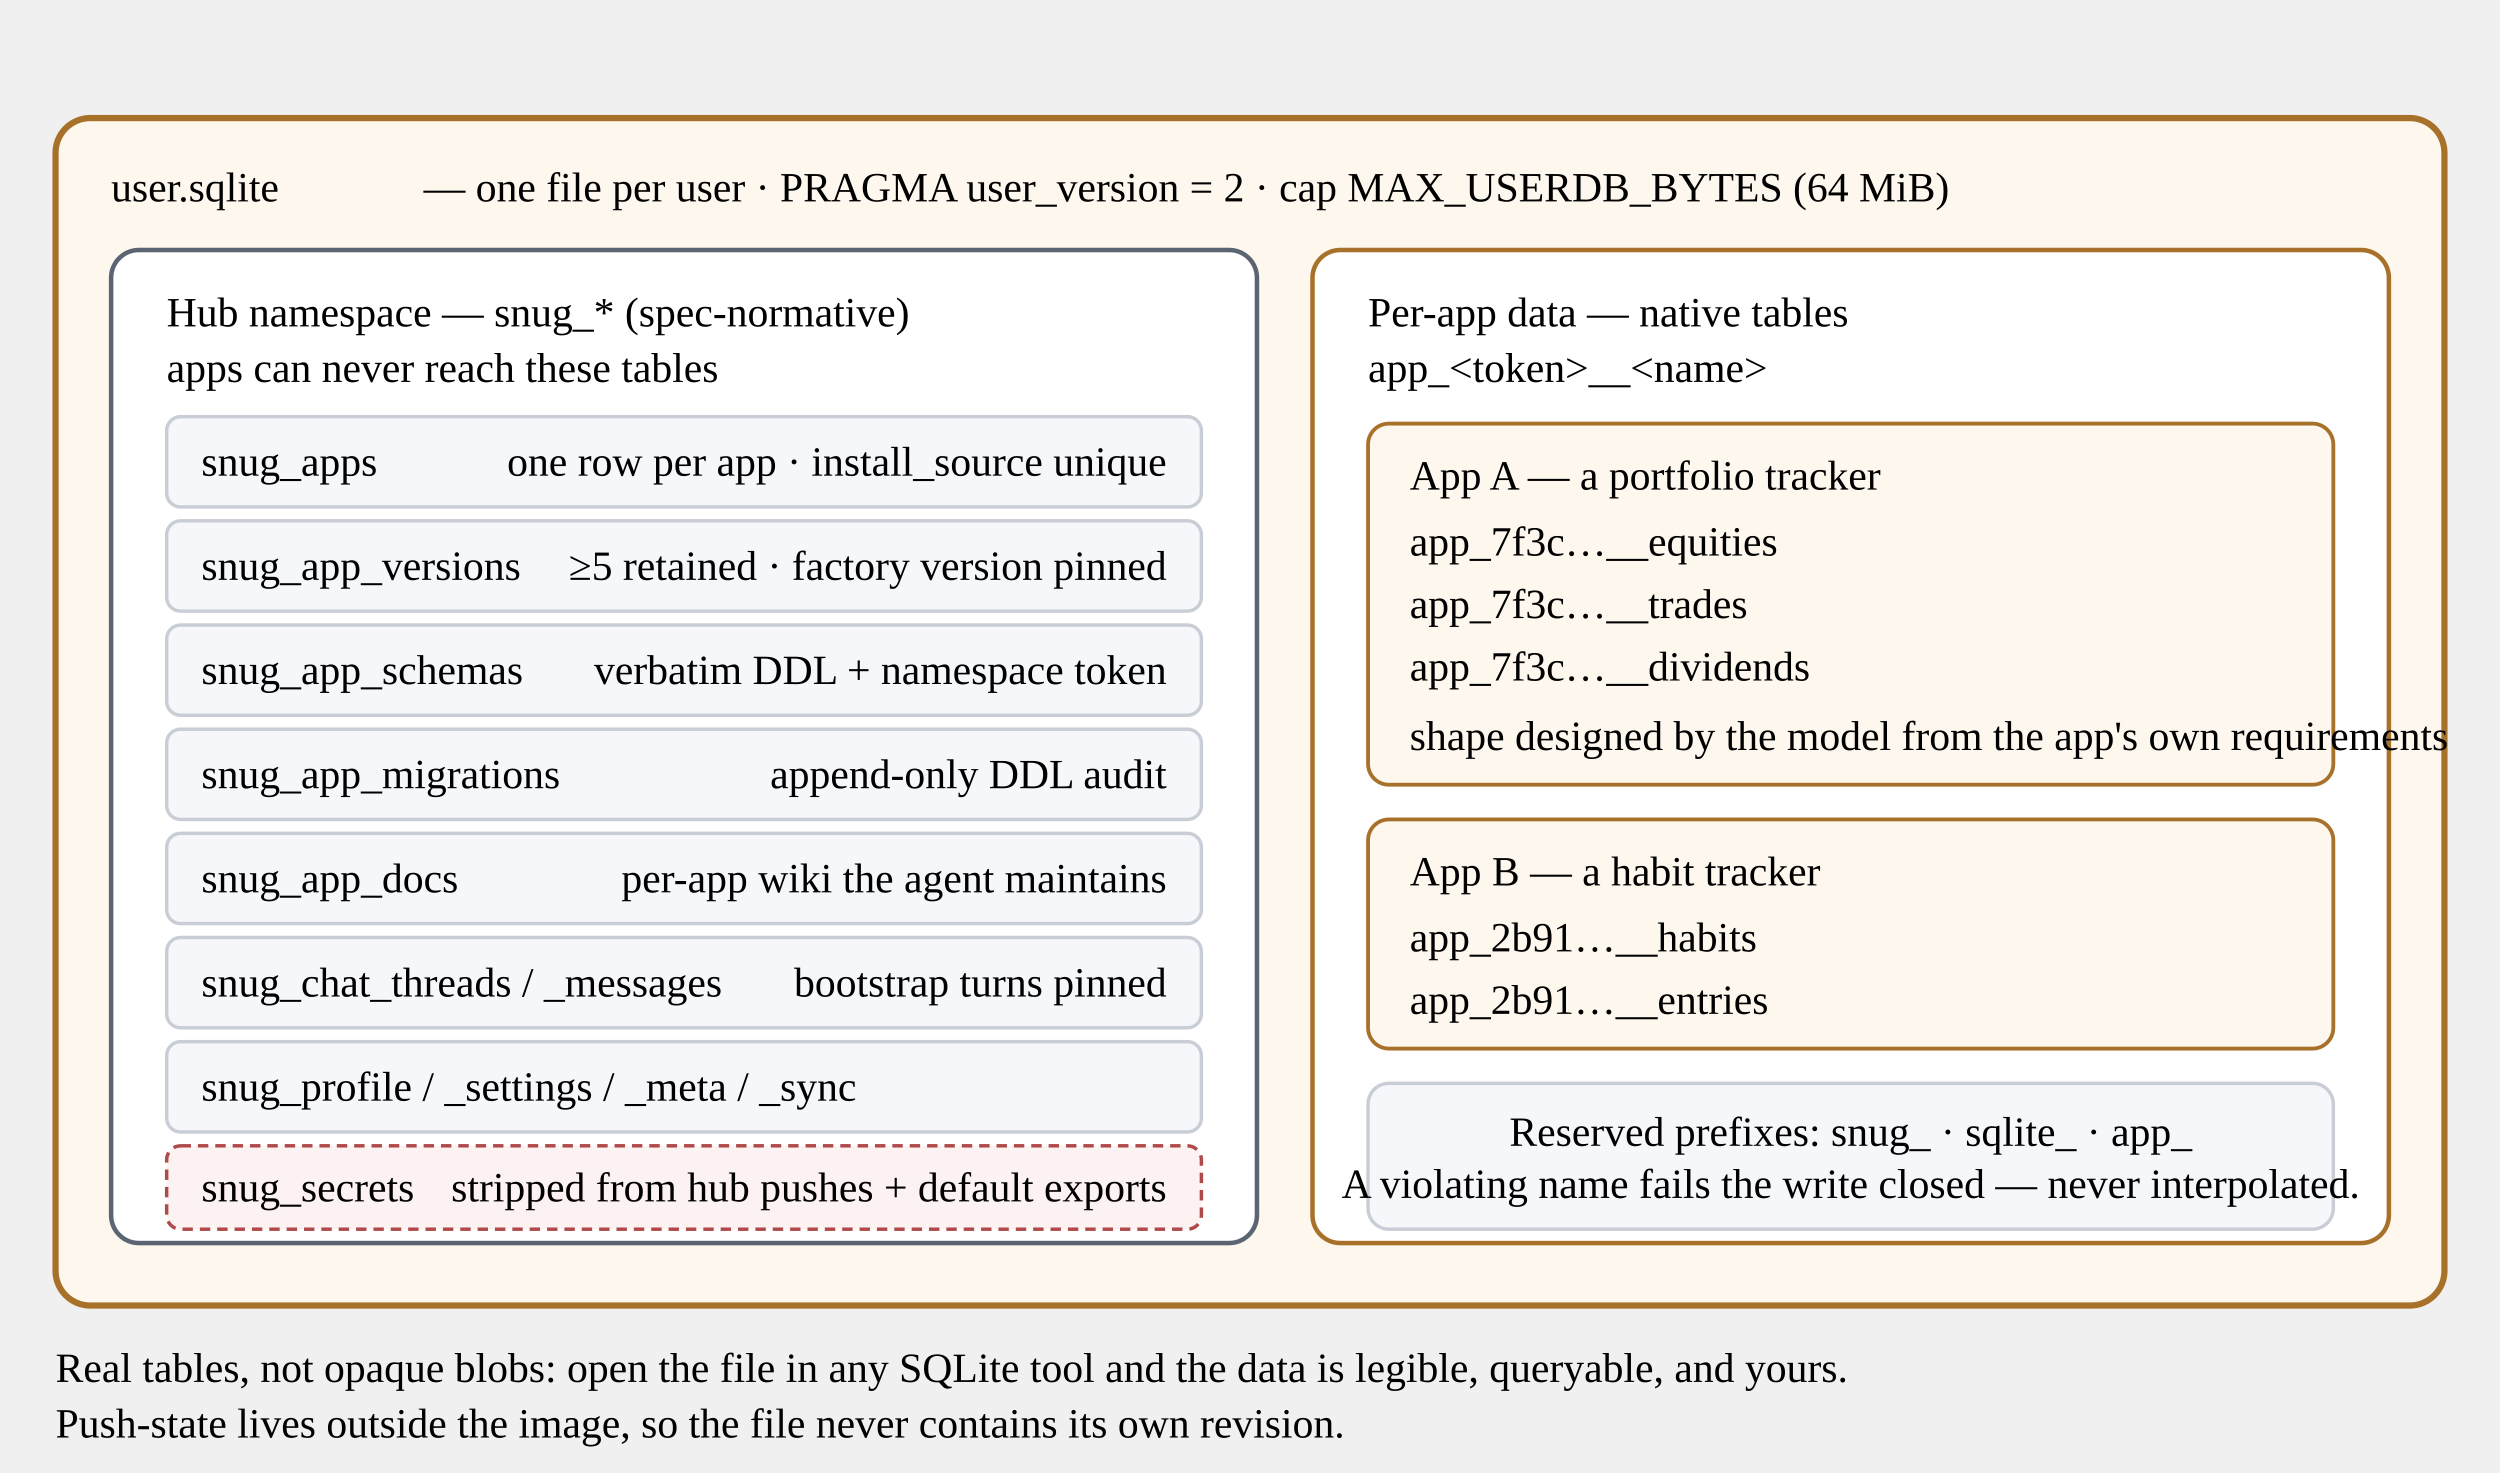
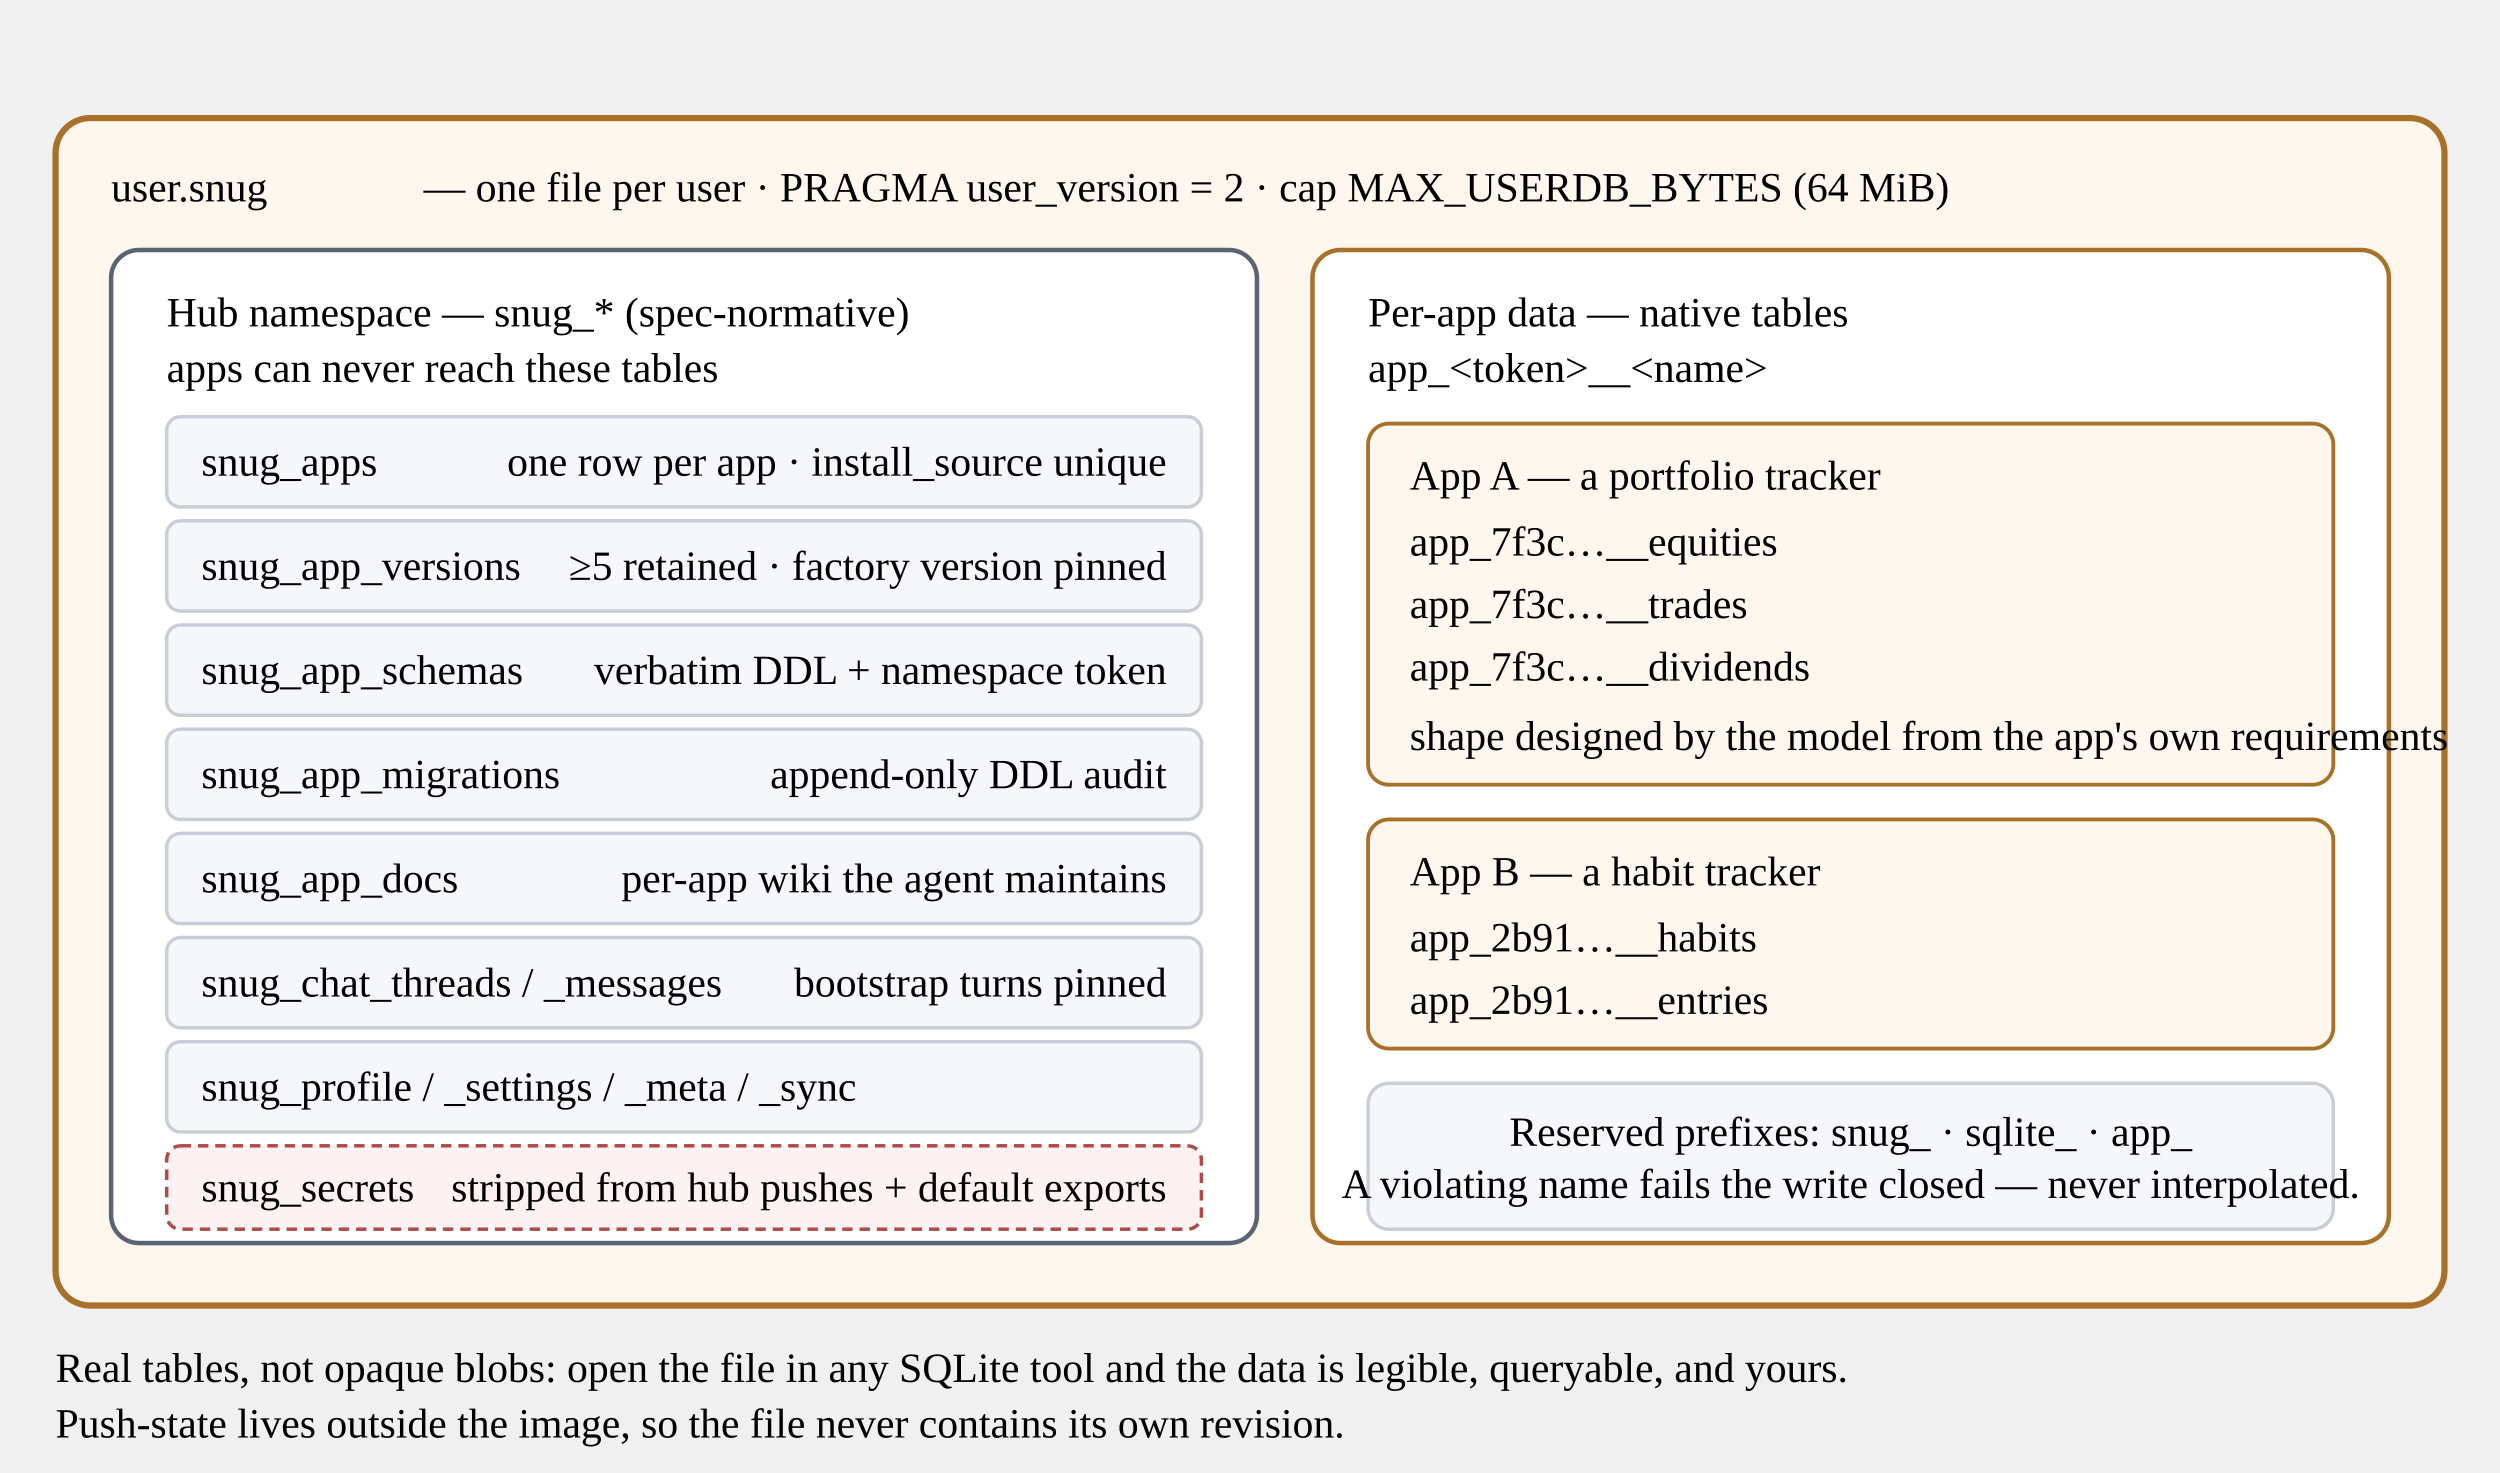
<svg xmlns="http://www.w3.org/2000/svg" viewBox="0 0 720 424" role="img" aria-label="The user database layout: hub-namespace tables and native per-app tables inside one SQLite file">
  <rect x="16" y="34" width="688" height="342" rx="10" fill="#fdf7ee" stroke="#a8712a" stroke-width="1.8" />
-   <text x="32" y="58" class="f-title">user.sqlite</text>
+   <text x="32" y="58" class="f-title">user.snug</text>
  <text x="122" y="58" class="f-tiny">— one file per user · PRAGMA user_version = 2 · cap MAX_USERDB_BYTES (64 MiB)</text>
  <rect x="32" y="72" width="330" height="286" rx="8" fill="#fff" stroke="#5b6472" stroke-width="1.3" />
  <text x="48" y="94" class="f-label">Hub namespace — snug_* (spec-normative)</text>
  <text x="48" y="110" class="f-tiny">apps can never reach these tables</text>
  <g class="f-row">
    <rect x="48" y="120" width="298" height="26" rx="4" fill="#f5f7fa" stroke="#c9ced6" />
    <text x="58" y="137" class="f-mono-sm">snug_apps</text>
    <text x="336" y="137" text-anchor="end" class="f-tiny">one row per app · install_source unique</text>
    <rect x="48" y="150" width="298" height="26" rx="4" fill="#f5f7fa" stroke="#c9ced6" />
    <text x="58" y="167" class="f-mono-sm">snug_app_versions</text>
    <text x="336" y="167" text-anchor="end" class="f-tiny">≥5 retained · factory version pinned</text>
    <rect x="48" y="180" width="298" height="26" rx="4" fill="#f5f7fa" stroke="#c9ced6" />
    <text x="58" y="197" class="f-mono-sm">snug_app_schemas</text>
    <text x="336" y="197" text-anchor="end" class="f-tiny">verbatim DDL + namespace token</text>
    <rect x="48" y="210" width="298" height="26" rx="4" fill="#f5f7fa" stroke="#c9ced6" />
    <text x="58" y="227" class="f-mono-sm">snug_app_migrations</text>
    <text x="336" y="227" text-anchor="end" class="f-tiny">append-only DDL audit</text>
    <rect x="48" y="240" width="298" height="26" rx="4" fill="#f5f7fa" stroke="#c9ced6" />
    <text x="58" y="257" class="f-mono-sm">snug_app_docs</text>
    <text x="336" y="257" text-anchor="end" class="f-tiny">per-app wiki the agent maintains</text>
    <rect x="48" y="270" width="298" height="26" rx="4" fill="#f5f7fa" stroke="#c9ced6" />
    <text x="58" y="287" class="f-mono-sm">snug_chat_threads / _messages</text>
    <text x="336" y="287" text-anchor="end" class="f-tiny">bootstrap turns pinned</text>
    <rect x="48" y="300" width="298" height="26" rx="4" fill="#f5f7fa" stroke="#c9ced6" />
    <text x="58" y="317" class="f-mono-sm">snug_profile / _settings / _meta / _sync</text>
    <rect x="48" y="330" width="298" height="24" rx="4" fill="#fdf2f2" stroke="#b04a4a" stroke-dasharray="3 2" />
    <text x="58" y="346" class="f-mono-sm">snug_secrets</text>
    <text x="336" y="346" text-anchor="end" class="f-tiny">stripped from hub pushes + default exports</text>
  </g>
  <rect x="378" y="72" width="310" height="286" rx="8" fill="#fff" stroke="#a8712a" stroke-width="1.3" />
  <text x="394" y="94" class="f-label">Per-app data — native tables</text>
  <text x="394" y="110" class="f-mono-sm">app_&lt;token&gt;__&lt;name&gt;</text>
  <rect x="394" y="122" width="278" height="104" rx="6" fill="#fdf7ee" stroke="#a8712a" stroke-width="1.1" />
  <text x="406" y="141" class="f-tiny">App A — a portfolio tracker</text>
  <text x="406" y="160" class="f-mono-sm">app_7f3c…__equities</text>
  <text x="406" y="178" class="f-mono-sm">app_7f3c…__trades</text>
  <text x="406" y="196" class="f-mono-sm">app_7f3c…__dividends</text>
  <text x="406" y="216" class="f-tiny">shape designed by the model from the app's own requirements</text>
  <rect x="394" y="236" width="278" height="66" rx="6" fill="#fdf7ee" stroke="#a8712a" stroke-width="1.1" />
  <text x="406" y="255" class="f-tiny">App B — a habit tracker</text>
  <text x="406" y="274" class="f-mono-sm">app_2b91…__habits</text>
  <text x="406" y="292" class="f-mono-sm">app_2b91…__entries</text>
  <rect x="394" y="312" width="278" height="42" rx="6" fill="#f5f7fa" stroke="#c9ced6" stroke-width="1" />
  <text x="533" y="330" text-anchor="middle" class="f-tiny">Reserved prefixes: snug_ · sqlite_ · app_</text>
  <text x="533" y="345" text-anchor="middle" class="f-tiny">A violating name fails the write closed — never interpolated.</text>
  <text x="16" y="398" class="f-note">Real tables, not opaque blobs: open the file in any SQLite tool and the data is legible, queryable, and yours.</text>
  <text x="16" y="414" class="f-note">Push-state lives outside the image, so the file never contains its own revision.</text>
</svg>
